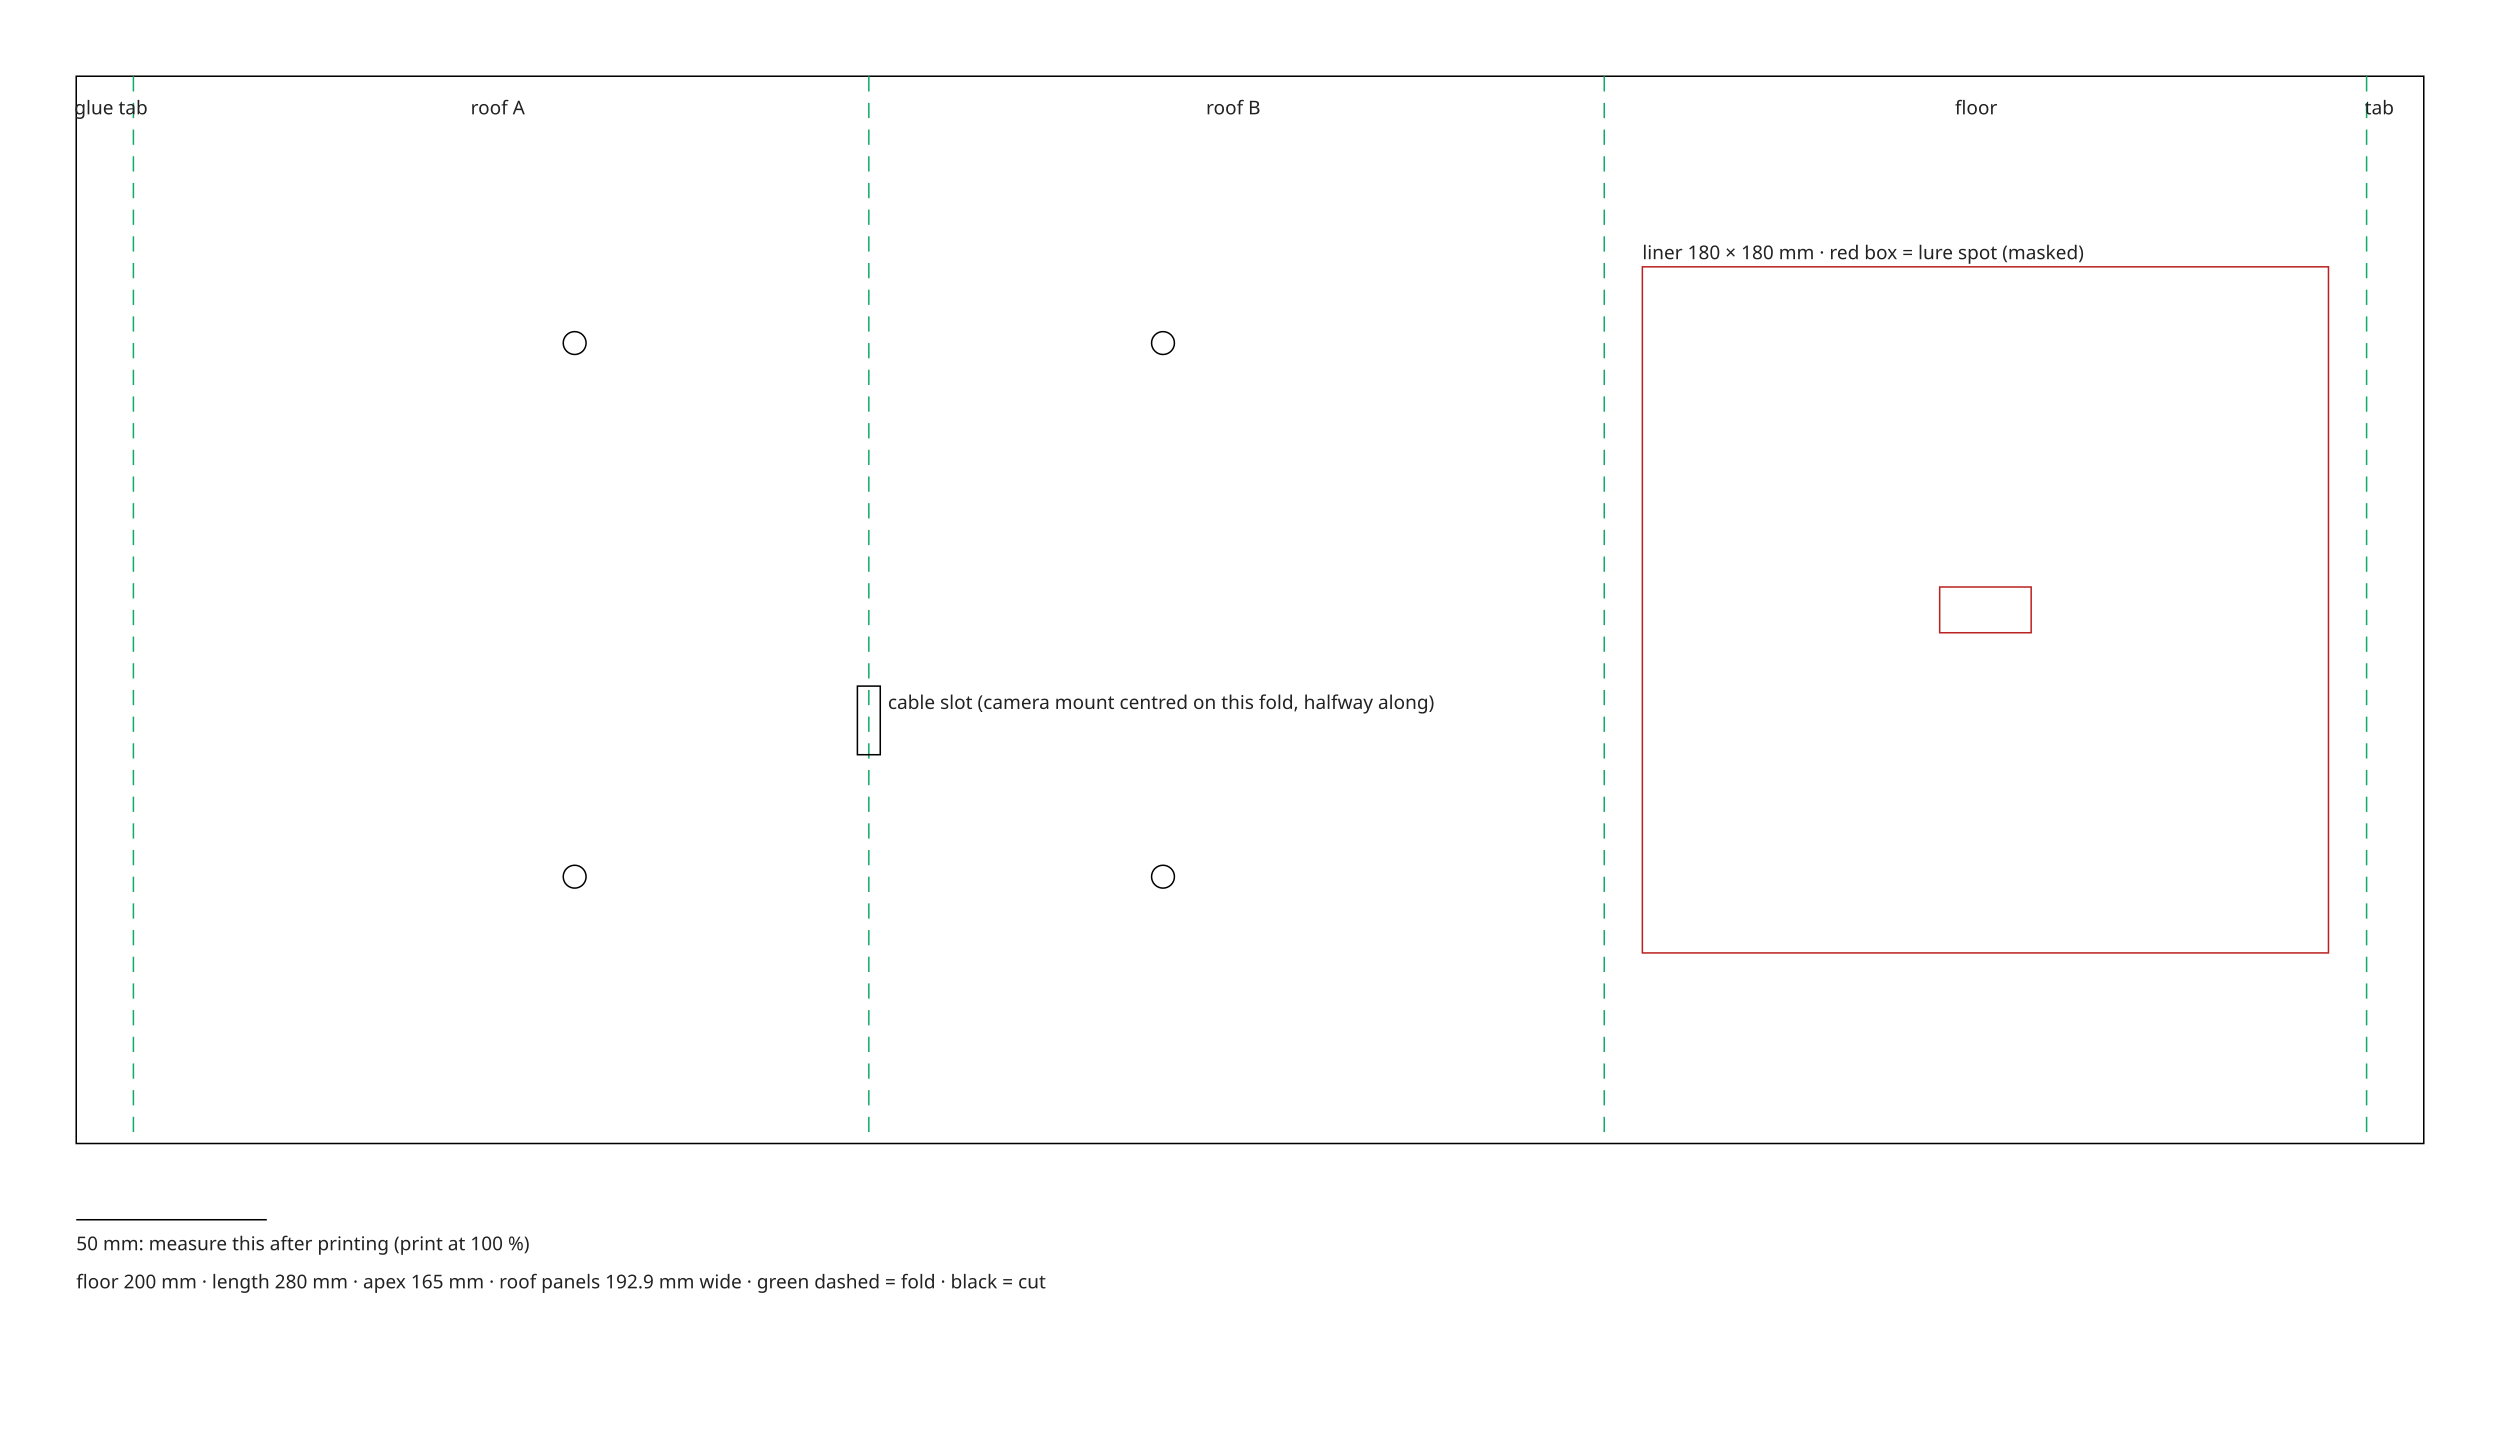
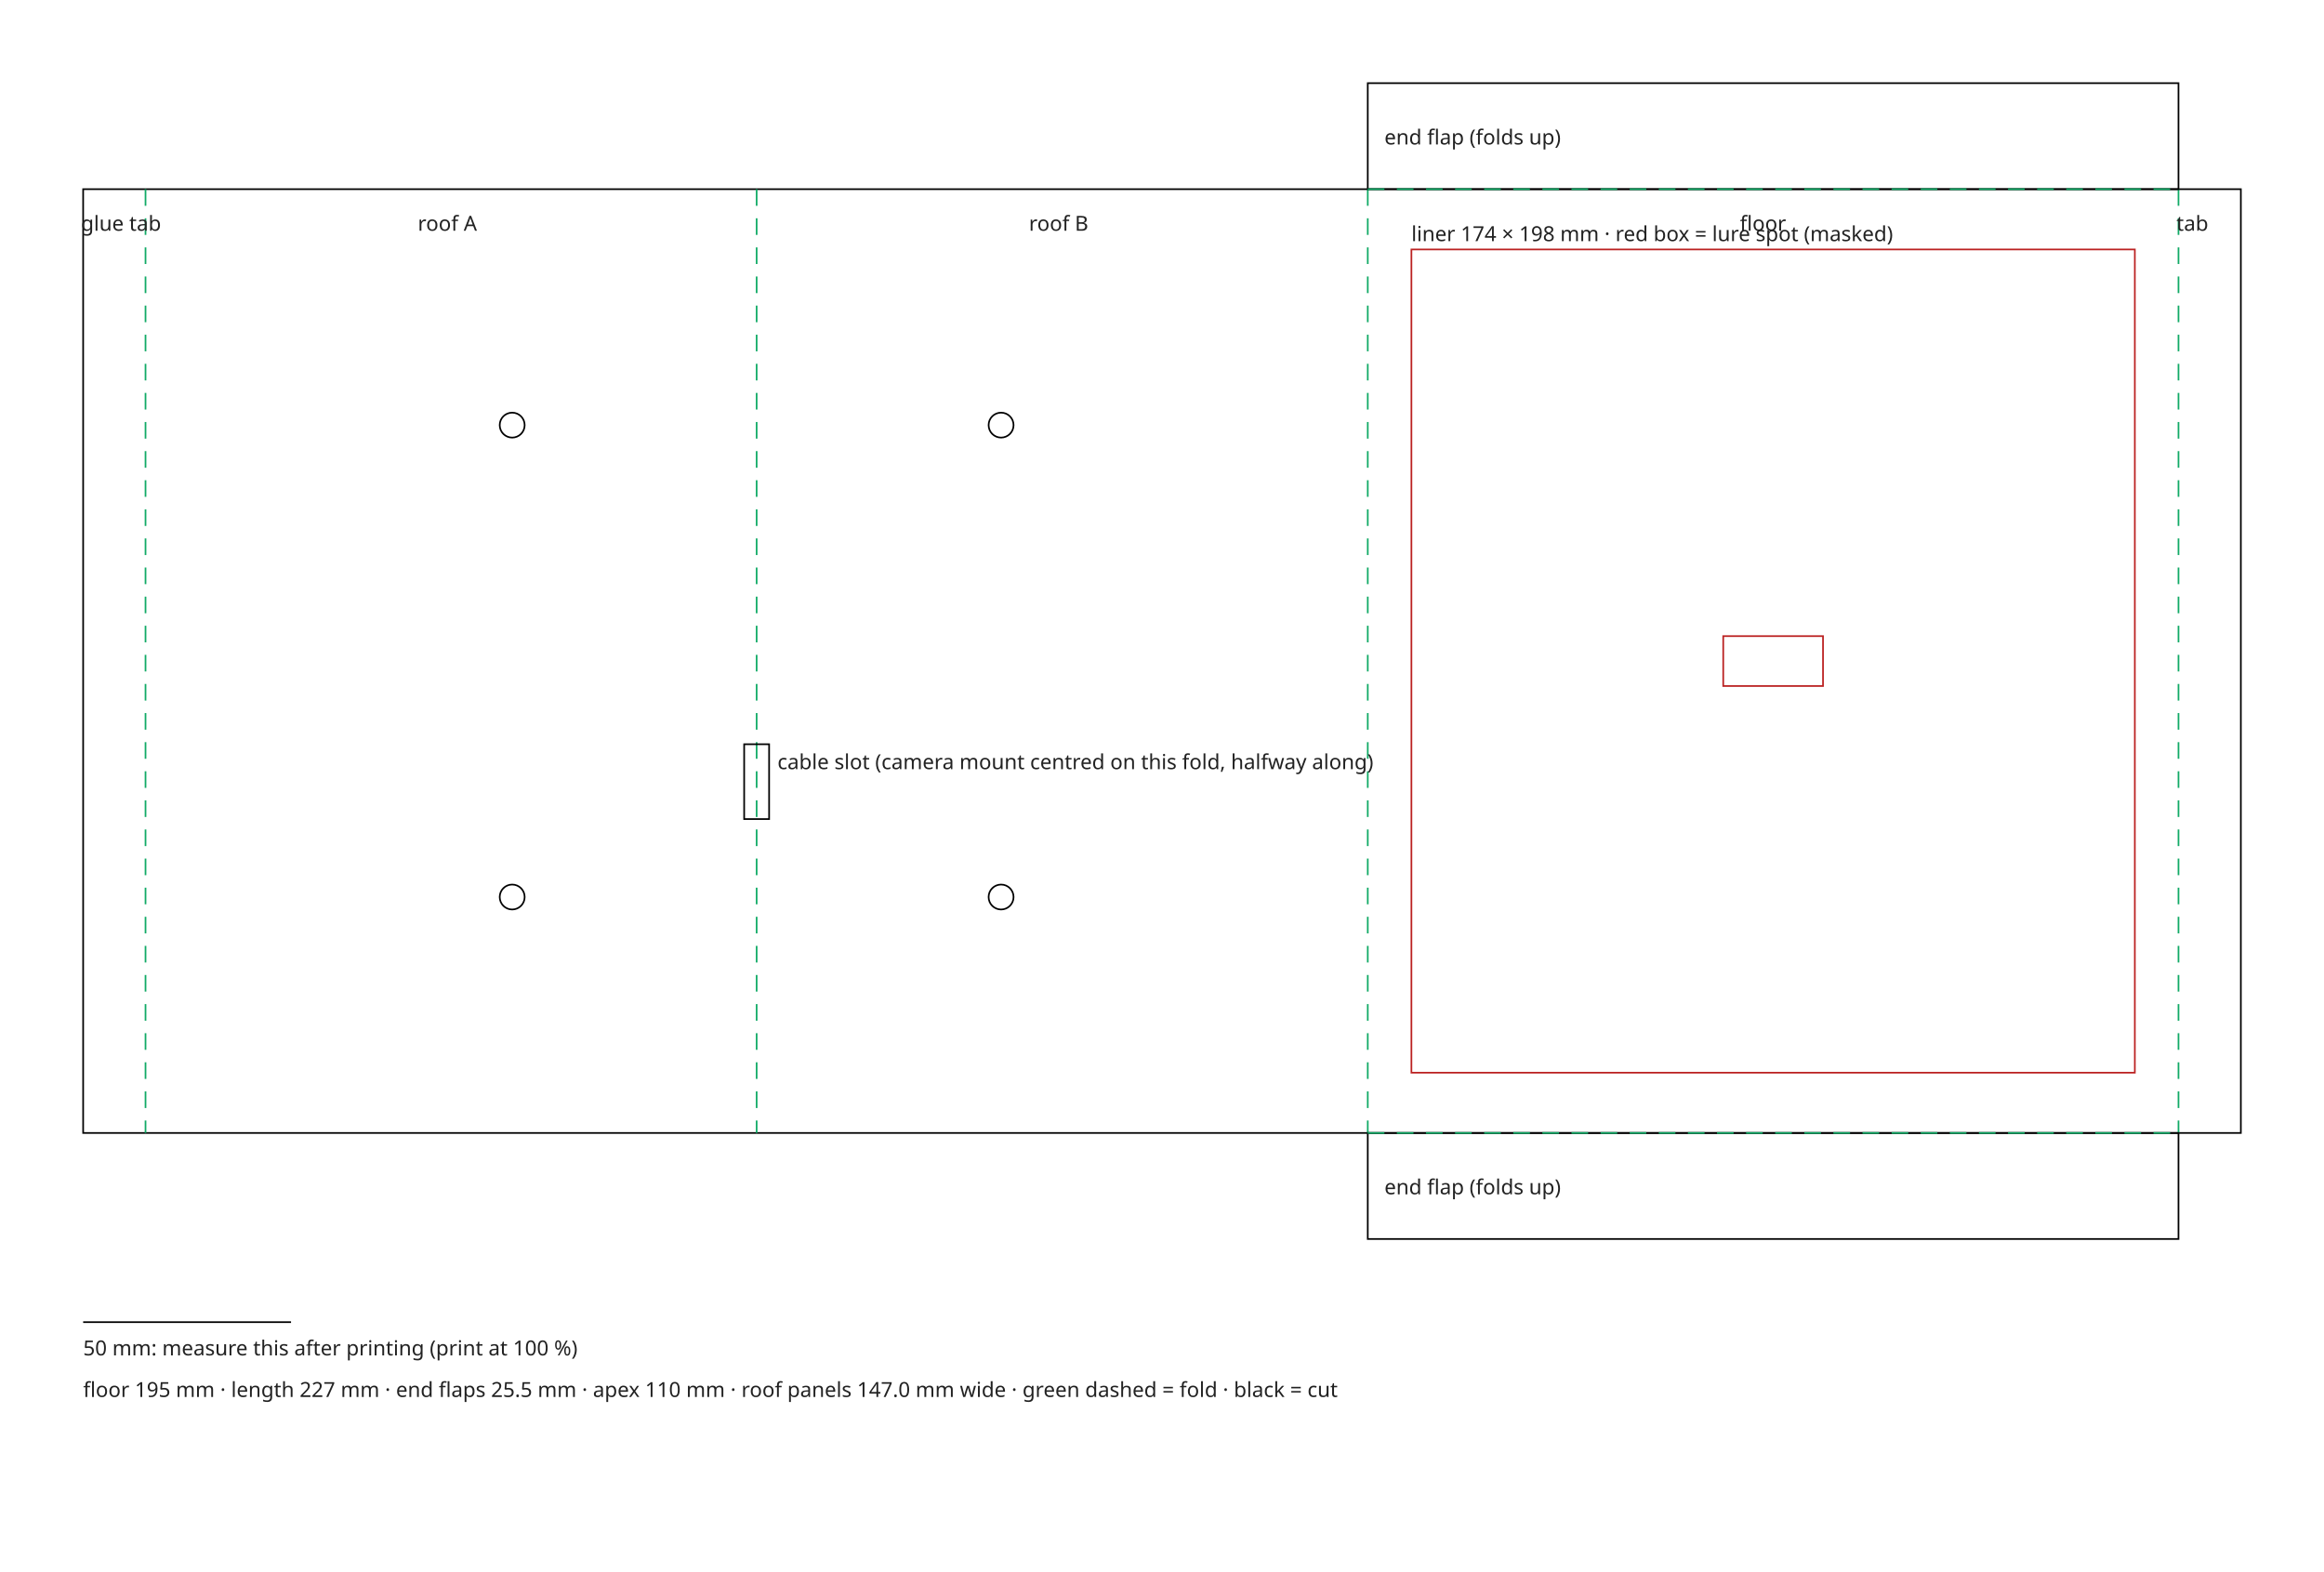
- <svg xmlns="http://www.w3.org/2000/svg" width="655.876mm" height="380.0mm" viewBox="0 0 655.876 380.0">
+ <svg xmlns="http://www.w3.org/2000/svg" width="558.981mm" height="378.0mm" viewBox="0 0 558.981 378.0">
  <style>.cut{fill:none;stroke:#000;stroke-width:0.4}.fold{fill:none;stroke:#1a6;stroke-width:0.4;stroke-dasharray:4 3}.mark{fill:none;stroke:#b22;stroke-width:0.4}.txt{font:5px sans-serif;fill:#222}</style>
-   <rect class="cut" x="20.0" y="20.0" width="615.876" height="280" />
-   <line class="fold" x1="35.0" y1="20.0" x2="35.0" y2="300.0" />
-   <line class="fold" x1="227.938" y1="20.0" x2="227.938" y2="300.0" />
-   <line class="fold" x1="420.876" y1="20.0" x2="420.876" y2="300.0" />
-   <line class="fold" x1="620.876" y1="20.0" x2="620.876" y2="300.0" />
-   <rect class="cut" x="224.938" y="180.0" width="6" height="18" />
-   <text class="txt" x="232.938" y="186.0">cable slot (camera mount centred on this fold, halfway along)</text>
-   <circle class="cut" cx="150.763" cy="90.0" r="3.0" />
-   <circle class="cut" cx="150.763" cy="230.0" r="3.0" />
-   <circle class="cut" cx="305.113" cy="90.0" r="3.0" />
-   <circle class="cut" cx="305.113" cy="230.0" r="3.0" />
-   <rect class="mark" x="430.876" y="70.0" width="180" height="180" />
-   <rect class="mark" x="508.876" y="154.0" width="24" height="12" />
-   <text class="txt" x="430.876" y="68.0">liner 180 × 180 mm · red box = lure spot (masked)</text>
-   <text class="txt" x="19.5" y="30.0">glue tab</text>
-   <text class="txt" x="123.469" y="30.0">roof A</text>
-   <text class="txt" x="316.407" y="30.0">roof B</text>
-   <text class="txt" x="512.876" y="30.0">floor</text>
-   <text class="txt" x="620.376" y="30.0">tab</text>
-   <line class="cut" x1="20.0" y1="320.0" x2="70.0" y2="320.0" />
-   <text class="txt" x="20.0" y="328.0">50 mm: measure this after printing (print at 100 %)</text>
-   <text class="txt" x="20.0" y="338.0">floor 200 mm · length 280 mm · apex 165 mm · roof panels 192.9 mm wide · green dashed = fold · black = cut</text>
+   <rect class="cut" x="20.0" y="45.5" width="518.981" height="227" />
+   <line class="fold" x1="35.0" y1="45.5" x2="35.0" y2="272.5" />
+   <line class="fold" x1="181.991" y1="45.5" x2="181.991" y2="272.5" />
+   <line class="fold" x1="328.981" y1="45.5" x2="328.981" y2="272.5" />
+   <line class="fold" x1="523.981" y1="45.5" x2="523.981" y2="272.5" />
+   <rect class="cut" x="328.981" y="20.0" width="195" height="25.5" />
+   <line class="fold" x1="328.981" y1="45.5" x2="523.981" y2="45.5" />
+   <text class="txt" x="332.981" y="34.75">end flap (folds up)</text>
+   <rect class="cut" x="328.981" y="272.5" width="195" height="25.5" />
+   <line class="fold" x1="328.981" y1="272.5" x2="523.981" y2="272.5" />
+   <text class="txt" x="332.981" y="287.25">end flap (folds up)</text>
+   <rect class="cut" x="178.991" y="179.0" width="6" height="18" />
+   <text class="txt" x="186.991" y="185.0">cable slot (camera mount centred on this fold, halfway along)</text>
+   <circle class="cut" cx="123.194" cy="102.25" r="3.0" />
+   <circle class="cut" cx="123.194" cy="215.75" r="3.0" />
+   <circle class="cut" cx="240.787" cy="102.25" r="3.0" />
+   <circle class="cut" cx="240.787" cy="215.75" r="3.0" />
+   <rect class="mark" x="339.481" y="60.0" width="174" height="198" />
+   <rect class="mark" x="414.481" y="153.0" width="24" height="12" />
+   <text class="txt" x="339.481" y="58.0">liner 174 × 198 mm · red box = lure spot (masked)</text>
+   <text class="txt" x="19.5" y="55.5">glue tab</text>
+   <text class="txt" x="100.495" y="55.5">roof A</text>
+   <text class="txt" x="247.486" y="55.5">roof B</text>
+   <text class="txt" x="418.481" y="55.5">floor</text>
+   <text class="txt" x="523.481" y="55.5">tab</text>
+   <line class="cut" x1="20.0" y1="318.0" x2="70.0" y2="318.0" />
+   <text class="txt" x="20.0" y="326.0">50 mm: measure this after printing (print at 100 %)</text>
+   <text class="txt" x="20.0" y="336.0">floor 195 mm · length 227 mm · end flaps 25.5 mm · apex 110 mm · roof panels 147.0 mm wide · green dashed = fold · black = cut</text>
</svg>
